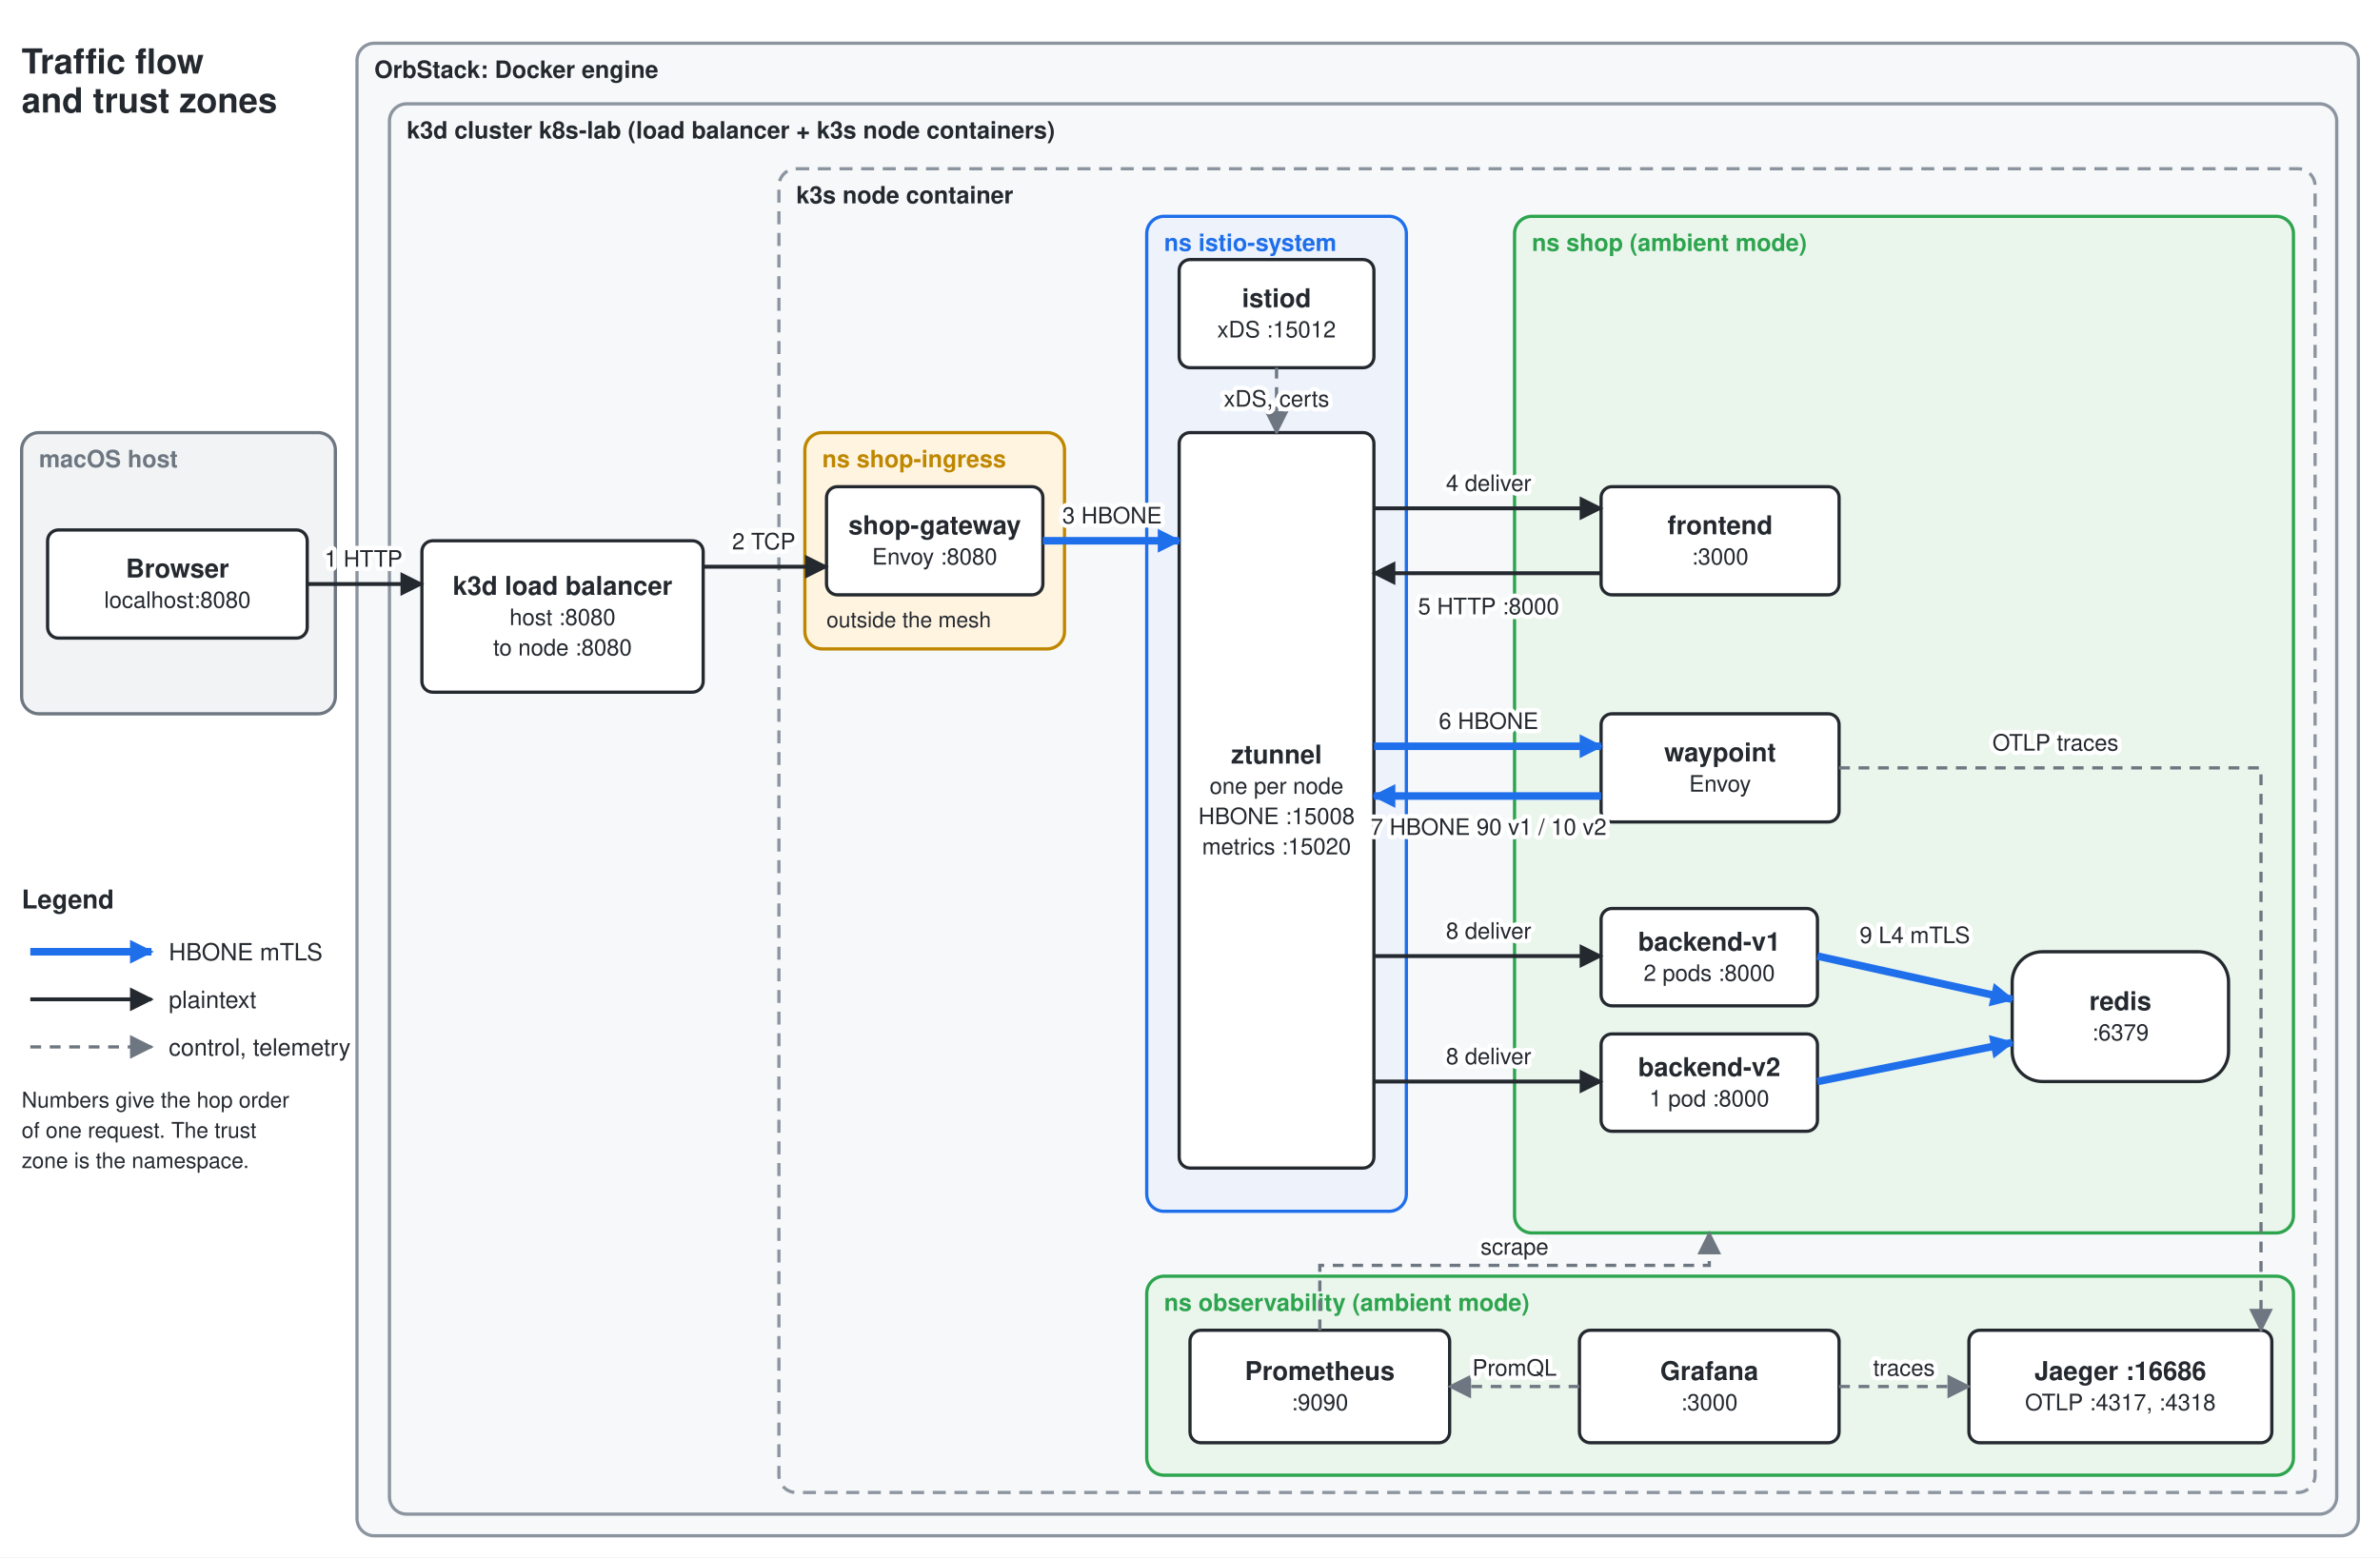
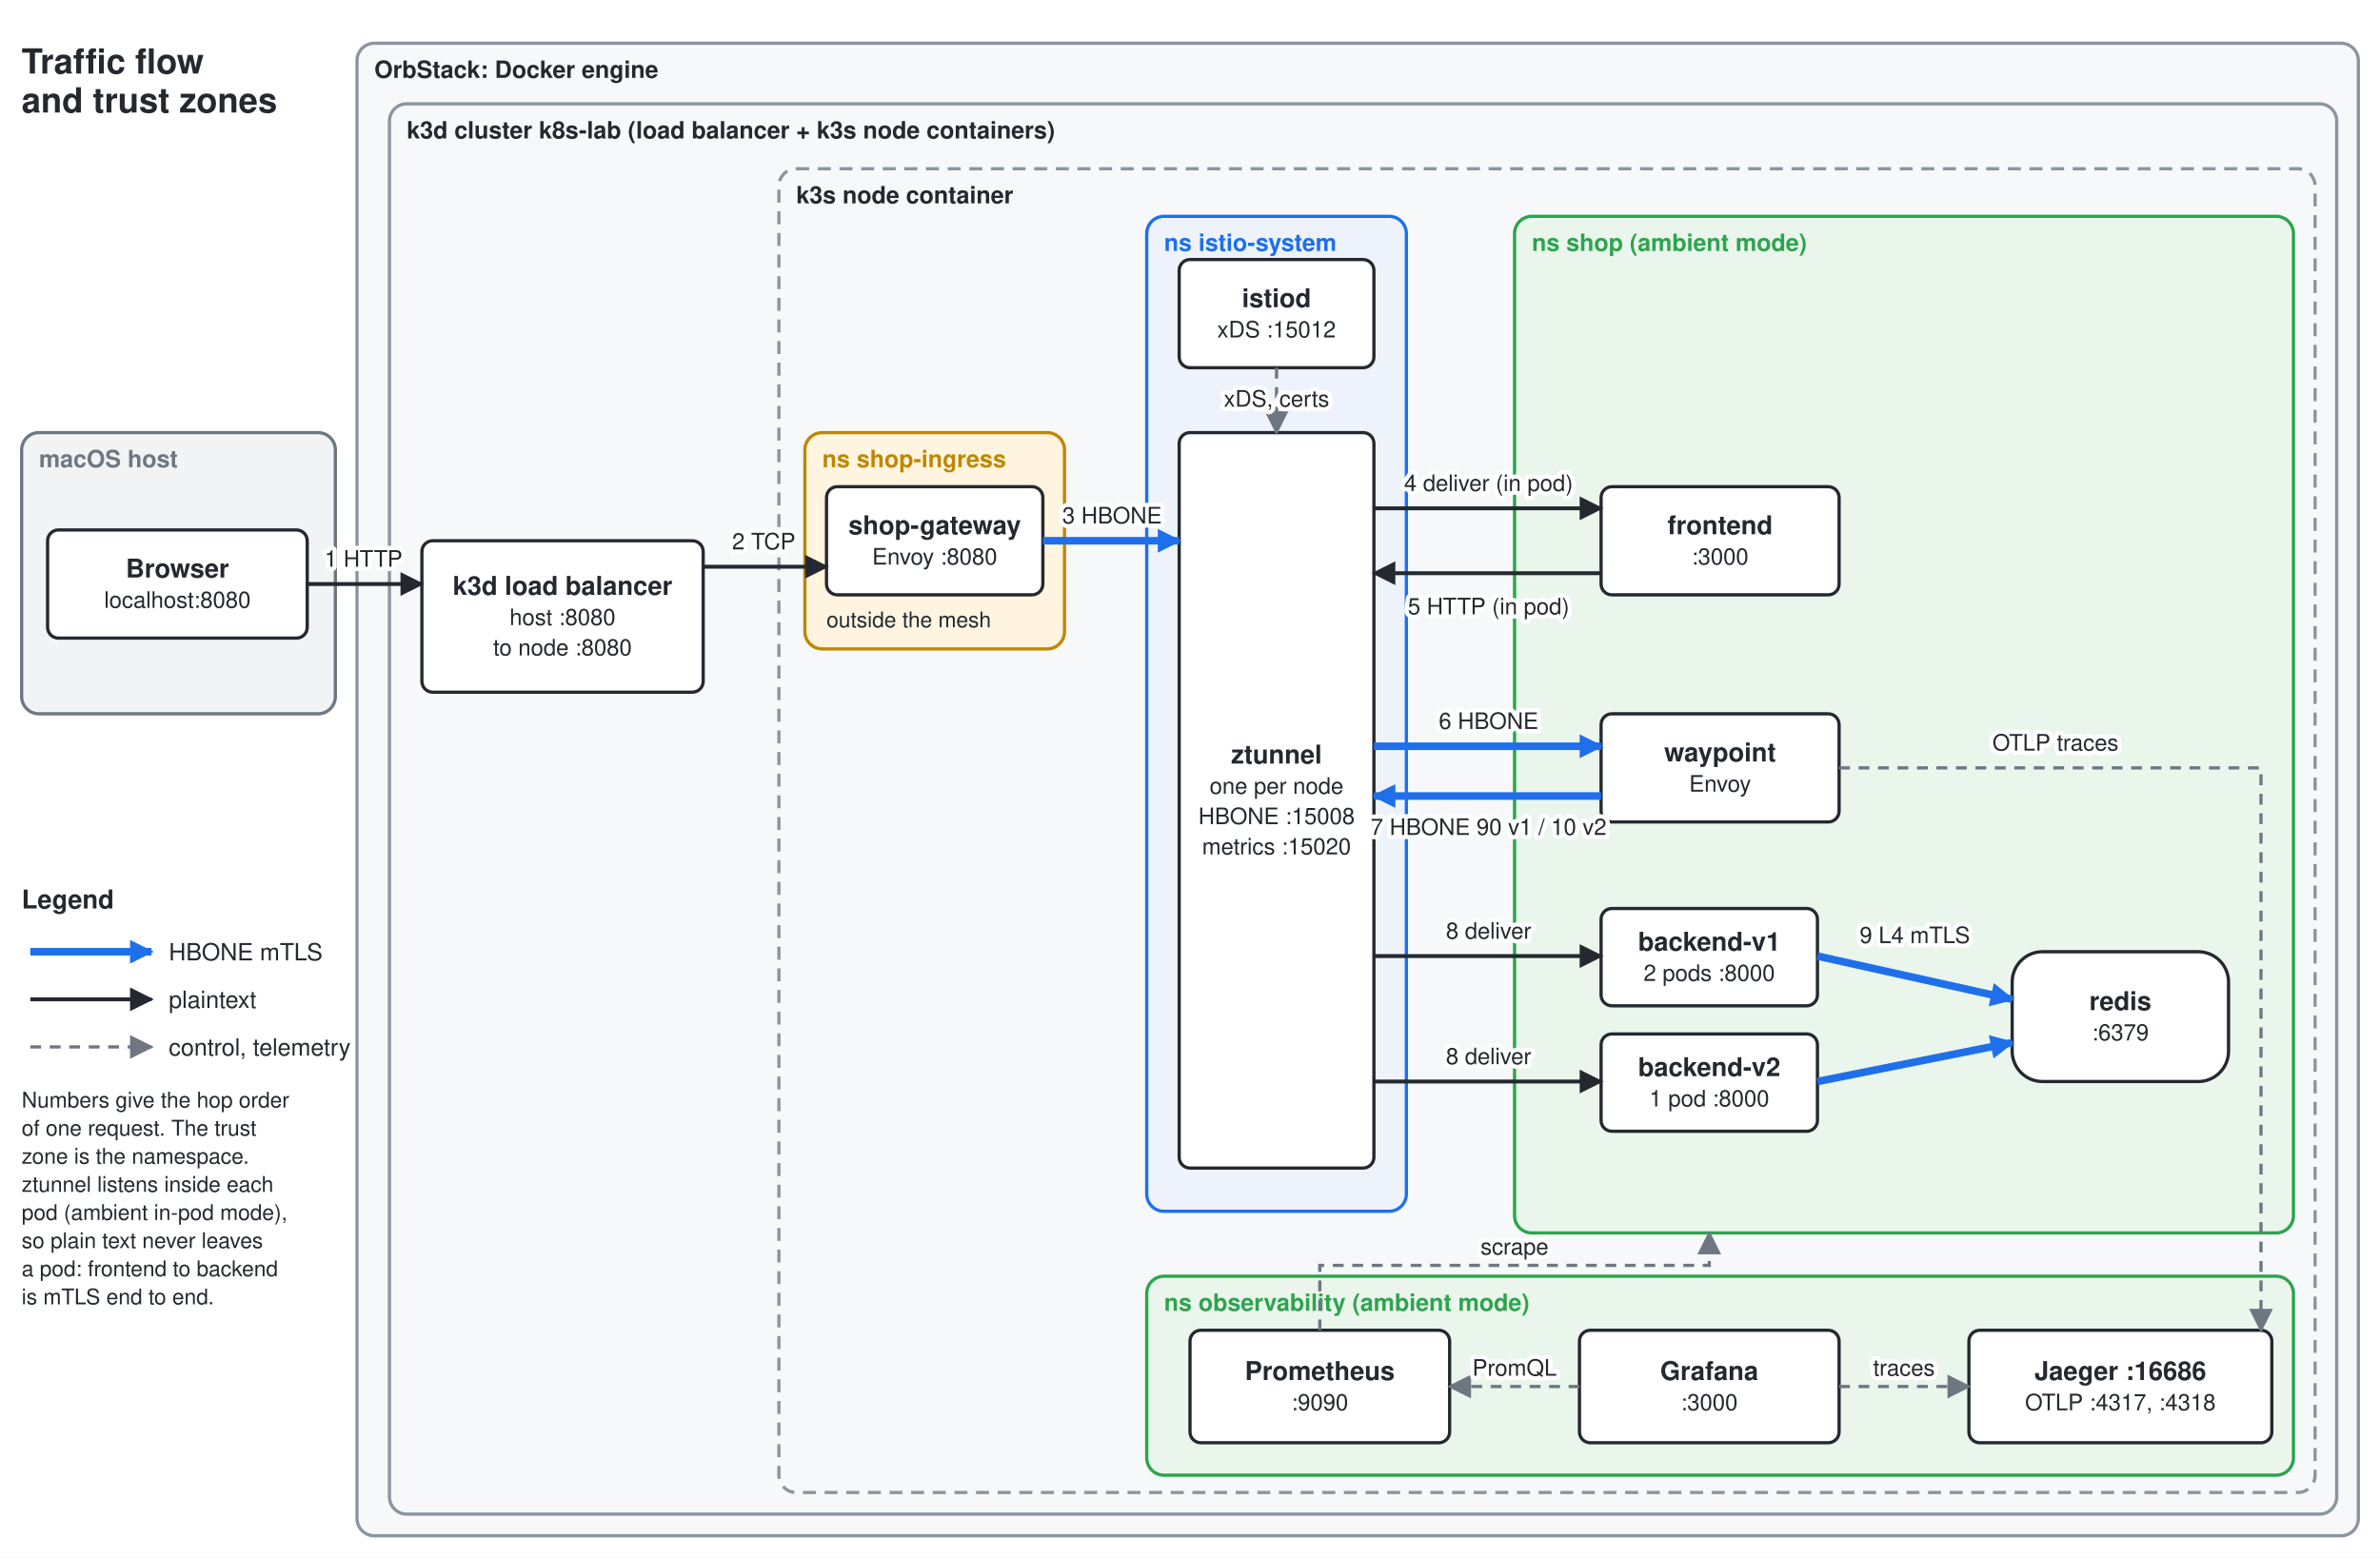
<svg xmlns="http://www.w3.org/2000/svg" viewBox="0 0 1100 720" width="1100" height="720" role="img" aria-labelledby="t d" font-family="-apple-system, Helvetica, Arial, sans-serif">
  <defs>
    <marker id="a-mtls" viewBox="0 0 10 10" refX="9" refY="5" markerUnits="userSpaceOnUse" markerWidth="11" markerHeight="11" orient="auto-start-reverse">
      <path d="M0,0 L10,5 L0,10 z" fill="#1f6feb" />
    </marker>
    <marker id="a-plain" viewBox="0 0 10 10" refX="9" refY="5" markerUnits="userSpaceOnUse" markerWidth="11" markerHeight="11" orient="auto-start-reverse">
      <path d="M0,0 L10,5 L0,10 z" fill="#24292f" />
    </marker>
    <marker id="a-tele" viewBox="0 0 10 10" refX="9" refY="5" markerUnits="userSpaceOnUse" markerWidth="11" markerHeight="11" orient="auto-start-reverse">
      <path d="M0,0 L10,5 L0,10 z" fill="#6e7781" />
    </marker>
  </defs>
  <rect width="1100" height="720" fill="#ffffff" />
  <rect x="165" y="20" width="925" height="690" rx="8" fill="#f6f8fa" stroke="#8c959f" stroke-width="1.5" />
  <text x="173" y="36" font-size="11" font-weight="700" fill="#24292f">OrbStack: Docker engine</text>
  <rect x="180" y="48" width="900" height="652" rx="8" fill="#f6f8fa" stroke="#8c959f" stroke-width="1.5" />
  <text x="188" y="64" font-size="11" font-weight="700" fill="#24292f">k3d cluster k8s-lab (load balancer + k3s node containers)</text>
  <rect x="360" y="78" width="710" height="612" rx="8" fill="#f6f8fa" stroke="#8c959f" stroke-width="1.5" stroke-dasharray="6 4" />
  <text x="368" y="94" font-size="11" font-weight="700" fill="#24292f">k3s node container</text>
  <rect x="10" y="200" width="145" height="130" rx="8" fill="#f1f3f5" stroke="#6e7781" stroke-width="1.5" />
  <text x="18" y="216" font-size="11" font-weight="700" fill="#6e7781">macOS host</text>
  <rect x="372" y="200" width="120" height="100" rx="8" fill="#fff4e0" stroke="#bf8700" stroke-width="1.5" />
  <text x="380" y="216" font-size="11" font-weight="700" fill="#bf8700">ns shop-ingress</text>
  <rect x="530" y="100" width="120" height="460" rx="8" fill="#eef3fb" stroke="#1f6feb" stroke-width="1.5" />
  <text x="538" y="116" font-size="11" font-weight="700" fill="#1f6feb">ns istio-system</text>
  <rect x="700" y="100" width="360" height="470" rx="8" fill="#eaf5ec" stroke="#2da44e" stroke-width="1.5" />
  <text x="708" y="116" font-size="11" font-weight="700" fill="#2da44e">ns shop (ambient mode)</text>
  <rect x="530" y="590" width="530" height="92" rx="8" fill="#eaf5ec" stroke="#2da44e" stroke-width="1.5" />
  <text x="538" y="606" font-size="11" font-weight="700" fill="#2da44e">ns observability (ambient mode)</text>
  <rect x="22" y="245" width="120" height="50" rx="5" fill="#fff" stroke="#24292f" stroke-width="1.5" />
  <text x="82.0" y="267.0" font-size="12" font-weight="700" text-anchor="middle" fill="#24292f">Browser</text>
  <text x="82.0" y="281.0" font-size="10.5" font-weight="400" text-anchor="middle" fill="#24292f">localhost:8080</text>
  <rect x="195" y="250" width="130" height="70" rx="5" fill="#fff" stroke="#24292f" stroke-width="1.5" />
  <text x="260.0" y="275.0" font-size="12" font-weight="700" text-anchor="middle" fill="#24292f">k3d load balancer</text>
  <text x="260.0" y="289.0" font-size="10.5" font-weight="400" text-anchor="middle" fill="#24292f">host :8080</text>
  <text x="260.0" y="303.0" font-size="10.5" font-weight="400" text-anchor="middle" fill="#24292f">to node :8080</text>
  <rect x="382" y="225" width="100" height="50" rx="5" fill="#fff" stroke="#24292f" stroke-width="1.5" />
  <text x="432.0" y="247.0" font-size="12" font-weight="700" text-anchor="middle" fill="#24292f">shop-gateway</text>
  <text x="432.0" y="261.0" font-size="10.5" font-weight="400" text-anchor="middle" fill="#24292f">Envoy :8080</text>
  <rect x="545" y="120" width="90" height="50" rx="5" fill="#fff" stroke="#24292f" stroke-width="1.5" />
  <text x="590.0" y="142.0" font-size="12" font-weight="700" text-anchor="middle" fill="#24292f">istiod</text>
  <text x="590.0" y="156.0" font-size="10.5" font-weight="400" text-anchor="middle" fill="#24292f">xDS :15012</text>
  <rect x="545" y="200" width="90" height="340" rx="5" fill="#fff" stroke="#24292f" stroke-width="1.5" />
  <text x="590.0" y="353.0" font-size="12" font-weight="700" text-anchor="middle" fill="#24292f">ztunnel</text>
  <text x="590.0" y="367.0" font-size="10.5" font-weight="400" text-anchor="middle" fill="#24292f">one per node</text>
  <text x="590.0" y="381.0" font-size="10.5" font-weight="400" text-anchor="middle" fill="#24292f">HBONE :15008</text>
  <text x="590.0" y="395.0" font-size="10.5" font-weight="400" text-anchor="middle" fill="#24292f">metrics :15020</text>
  <rect x="740" y="225" width="110" height="50" rx="5" fill="#fff" stroke="#24292f" stroke-width="1.5" />
  <text x="795.0" y="247.0" font-size="12" font-weight="700" text-anchor="middle" fill="#24292f">frontend</text>
  <text x="795.0" y="261.0" font-size="10.5" font-weight="400" text-anchor="middle" fill="#24292f">:3000</text>
  <rect x="740" y="330" width="110" height="50" rx="5" fill="#fff" stroke="#24292f" stroke-width="1.5" />
  <text x="795.0" y="352.0" font-size="12" font-weight="700" text-anchor="middle" fill="#24292f">waypoint</text>
  <text x="795.0" y="366.0" font-size="10.5" font-weight="400" text-anchor="middle" fill="#24292f">Envoy</text>
  <rect x="740" y="420" width="100" height="45" rx="5" fill="#fff" stroke="#24292f" stroke-width="1.5" />
  <text x="790.0" y="439.5" font-size="12" font-weight="700" text-anchor="middle" fill="#24292f">backend-v1</text>
  <text x="790.0" y="453.5" font-size="10.5" font-weight="400" text-anchor="middle" fill="#24292f">2 pods :8000</text>
  <rect x="740" y="478" width="100" height="45" rx="5" fill="#fff" stroke="#24292f" stroke-width="1.5" />
  <text x="790.0" y="497.5" font-size="12" font-weight="700" text-anchor="middle" fill="#24292f">backend-v2</text>
  <text x="790.0" y="511.5" font-size="10.5" font-weight="400" text-anchor="middle" fill="#24292f">1 pod :8000</text>
  <rect x="930" y="440" width="100" height="60" rx="14" fill="#fff" stroke="#24292f" stroke-width="1.5" />
  <text x="980.0" y="467.0" font-size="12" font-weight="700" text-anchor="middle" fill="#24292f">redis</text>
  <text x="980.0" y="481.0" font-size="10.5" font-weight="400" text-anchor="middle" fill="#24292f">:6379</text>
  <rect x="550" y="615" width="120" height="52" rx="5" fill="#fff" stroke="#24292f" stroke-width="1.5" />
  <text x="610.0" y="638.0" font-size="12" font-weight="700" text-anchor="middle" fill="#24292f">Prometheus</text>
  <text x="610.0" y="652.0" font-size="10.5" font-weight="400" text-anchor="middle" fill="#24292f">:9090</text>
  <rect x="730" y="615" width="120" height="52" rx="5" fill="#fff" stroke="#24292f" stroke-width="1.5" />
  <text x="790.0" y="638.0" font-size="12" font-weight="700" text-anchor="middle" fill="#24292f">Grafana</text>
  <text x="790.0" y="652.0" font-size="10.5" font-weight="400" text-anchor="middle" fill="#24292f">:3000</text>
  <rect x="910" y="615" width="140" height="52" rx="5" fill="#fff" stroke="#24292f" stroke-width="1.5" />
  <text x="980.0" y="638.0" font-size="12" font-weight="700" text-anchor="middle" fill="#24292f">Jaeger :16686</text>
  <text x="980.0" y="652.0" font-size="10.5" font-weight="400" text-anchor="middle" fill="#24292f">OTLP :4317, :4318</text>
  <polyline points="142,270 195,270" fill="none" stroke="#24292f" stroke-width="1.8" marker-end="url(#a-plain)" />
  <text x="168" y="262" font-size="10.5" text-anchor="middle" fill="#24292f" stroke="#fff" stroke-width="4" paint-order="stroke" stroke-linejoin="round">1 HTTP</text>
  <polyline points="325,262 382,262" fill="none" stroke="#24292f" stroke-width="1.8" marker-end="url(#a-plain)" />
  <text x="353" y="254" font-size="10.5" text-anchor="middle" fill="#24292f" stroke="#fff" stroke-width="4" paint-order="stroke" stroke-linejoin="round">2 TCP</text>
  <polyline points="482,250 545,250" fill="none" stroke="#1f6feb" stroke-width="3.5" marker-end="url(#a-mtls)" />
  <text x="514" y="242" font-size="10.5" text-anchor="middle" fill="#24292f" stroke="#fff" stroke-width="4" paint-order="stroke" stroke-linejoin="round">3 HBONE</text>
  <polyline points="635,235 740,235" fill="none" stroke="#24292f" stroke-width="1.8" marker-end="url(#a-plain)" />
-   <text x="688" y="227" font-size="10.5" text-anchor="middle" fill="#24292f" stroke="#fff" stroke-width="4" paint-order="stroke" stroke-linejoin="round">4 deliver</text>
+   <text x="688" y="227" font-size="10.5" text-anchor="middle" fill="#24292f" stroke="#fff" stroke-width="4" paint-order="stroke" stroke-linejoin="round">4 deliver (in pod)</text>
  <polyline points="740,265 635,265" fill="none" stroke="#24292f" stroke-width="1.8" marker-end="url(#a-plain)" />
-   <text x="688" y="284" font-size="10.5" text-anchor="middle" fill="#24292f" stroke="#fff" stroke-width="4" paint-order="stroke" stroke-linejoin="round">5 HTTP :8000</text>
+   <text x="688" y="284" font-size="10.5" text-anchor="middle" fill="#24292f" stroke="#fff" stroke-width="4" paint-order="stroke" stroke-linejoin="round">5 HTTP (in pod)</text>
  <polyline points="635,345 740,345" fill="none" stroke="#1f6feb" stroke-width="3.5" marker-end="url(#a-mtls)" />
  <text x="688" y="337" font-size="10.5" text-anchor="middle" fill="#24292f" stroke="#fff" stroke-width="4" paint-order="stroke" stroke-linejoin="round">6 HBONE</text>
  <polyline points="740,368 635,368" fill="none" stroke="#1f6feb" stroke-width="3.5" marker-end="url(#a-mtls)" />
  <text x="688" y="386" font-size="10.5" text-anchor="middle" fill="#24292f" stroke="#fff" stroke-width="4" paint-order="stroke" stroke-linejoin="round">7 HBONE 90 v1 / 10 v2</text>
  <polyline points="635,442 740,442" fill="none" stroke="#24292f" stroke-width="1.8" marker-end="url(#a-plain)" />
  <text x="688" y="434" font-size="10.5" text-anchor="middle" fill="#24292f" stroke="#fff" stroke-width="4" paint-order="stroke" stroke-linejoin="round">8 deliver</text>
  <polyline points="635,500 740,500" fill="none" stroke="#24292f" stroke-width="1.8" marker-end="url(#a-plain)" />
  <text x="688" y="492" font-size="10.5" text-anchor="middle" fill="#24292f" stroke="#fff" stroke-width="4" paint-order="stroke" stroke-linejoin="round">8 deliver</text>
  <polyline points="840,442 930,462" fill="none" stroke="#1f6feb" stroke-width="3.5" marker-end="url(#a-mtls)" />
  <text x="885" y="436" font-size="10.5" text-anchor="middle" fill="#24292f" stroke="#fff" stroke-width="4" paint-order="stroke" stroke-linejoin="round">9 L4 mTLS</text>
  <polyline points="840,500 930,482" fill="none" stroke="#1f6feb" stroke-width="3.5" marker-end="url(#a-mtls)" />
  <polyline points="590,170 590,200" fill="none" stroke="#6e7781" stroke-width="1.5" stroke-dasharray="5 4" marker-end="url(#a-tele)" />
  <text x="590" y="188" font-size="10.5" text-anchor="middle" fill="#24292f" stroke="#fff" stroke-width="4" paint-order="stroke" stroke-linejoin="round">xDS, certs</text>
  <polyline points="850,355 1045,355 1045,615" fill="none" stroke="#6e7781" stroke-width="1.5" stroke-dasharray="5 4" marker-end="url(#a-tele)" />
  <text x="950" y="347" font-size="10.5" text-anchor="middle" fill="#24292f" stroke="#fff" stroke-width="4" paint-order="stroke" stroke-linejoin="round">OTLP traces</text>
  <polyline points="610,615 610,585 790,585 790,570" fill="none" stroke="#6e7781" stroke-width="1.5" stroke-dasharray="5 4" marker-end="url(#a-tele)" />
  <text x="700" y="580" font-size="10.5" text-anchor="middle" fill="#24292f" stroke="#fff" stroke-width="4" paint-order="stroke" stroke-linejoin="round">scrape</text>
  <polyline points="730,641 670,641" fill="none" stroke="#6e7781" stroke-width="1.5" stroke-dasharray="5 4" marker-end="url(#a-tele)" />
  <text x="700" y="636" font-size="10.5" text-anchor="middle" fill="#24292f" stroke="#fff" stroke-width="4" paint-order="stroke" stroke-linejoin="round">PromQL</text>
  <polyline points="850,641 910,641" fill="none" stroke="#6e7781" stroke-width="1.5" stroke-dasharray="5 4" marker-end="url(#a-tele)" />
  <text x="880" y="636" font-size="10.5" text-anchor="middle" fill="#24292f" stroke="#fff" stroke-width="4" paint-order="stroke" stroke-linejoin="round">traces</text>
  <polyline points="14,440 70,440" fill="none" stroke="#1f6feb" stroke-width="3.5" marker-end="url(#a-mtls)" />
  <polyline points="14,462 70,462" fill="none" stroke="#24292f" stroke-width="1.8" marker-end="url(#a-plain)" />
  <polyline points="14,484 70,484" fill="none" stroke="#6e7781" stroke-width="1.5" stroke-dasharray="5 4" marker-end="url(#a-tele)" />
  <text x="10" y="34" font-size="16" font-weight="700" text-anchor="start" fill="#24292f">Traffic flow</text>
  <text x="10" y="52" font-size="16" font-weight="700" text-anchor="start" fill="#24292f">and trust zones</text>
  <text x="382" y="290" font-size="10" font-weight="400" text-anchor="start" fill="#24292f">outside the mesh</text>
  <text x="10" y="420" font-size="12" font-weight="700" text-anchor="start" fill="#24292f">Legend</text>
  <text x="78" y="444" font-size="11" font-weight="400" text-anchor="start" fill="#24292f">HBONE mTLS</text>
  <text x="78" y="466" font-size="11" font-weight="400" text-anchor="start" fill="#24292f">plaintext</text>
  <text x="78" y="488" font-size="11" font-weight="400" text-anchor="start" fill="#24292f">control, telemetry</text>
  <text x="10" y="512" font-size="10" font-weight="400" text-anchor="start" fill="#24292f">Numbers give the hop order</text>
-   <text x="10" y="526" font-size="10" font-weight="400" text-anchor="start" fill="#24292f">of one request. The trust</text>
-   <text x="10" y="540" font-size="10" font-weight="400" text-anchor="start" fill="#24292f">zone is the namespace.</text>
+   <text x="10" y="525" font-size="10" font-weight="400" text-anchor="start" fill="#24292f">of one request. The trust</text>
+   <text x="10" y="538" font-size="10" font-weight="400" text-anchor="start" fill="#24292f">zone is the namespace.</text>
+   <text x="10" y="551" font-size="10" font-weight="400" text-anchor="start" fill="#24292f">ztunnel listens inside each</text>
+   <text x="10" y="564" font-size="10" font-weight="400" text-anchor="start" fill="#24292f">pod (ambient in-pod mode),</text>
+   <text x="10" y="577" font-size="10" font-weight="400" text-anchor="start" fill="#24292f">so plain text never leaves</text>
+   <text x="10" y="590" font-size="10" font-weight="400" text-anchor="start" fill="#24292f">a pod: frontend to backend</text>
+   <text x="10" y="603" font-size="10" font-weight="400" text-anchor="start" fill="#24292f">is mTLS end to end.</text>
</svg>
